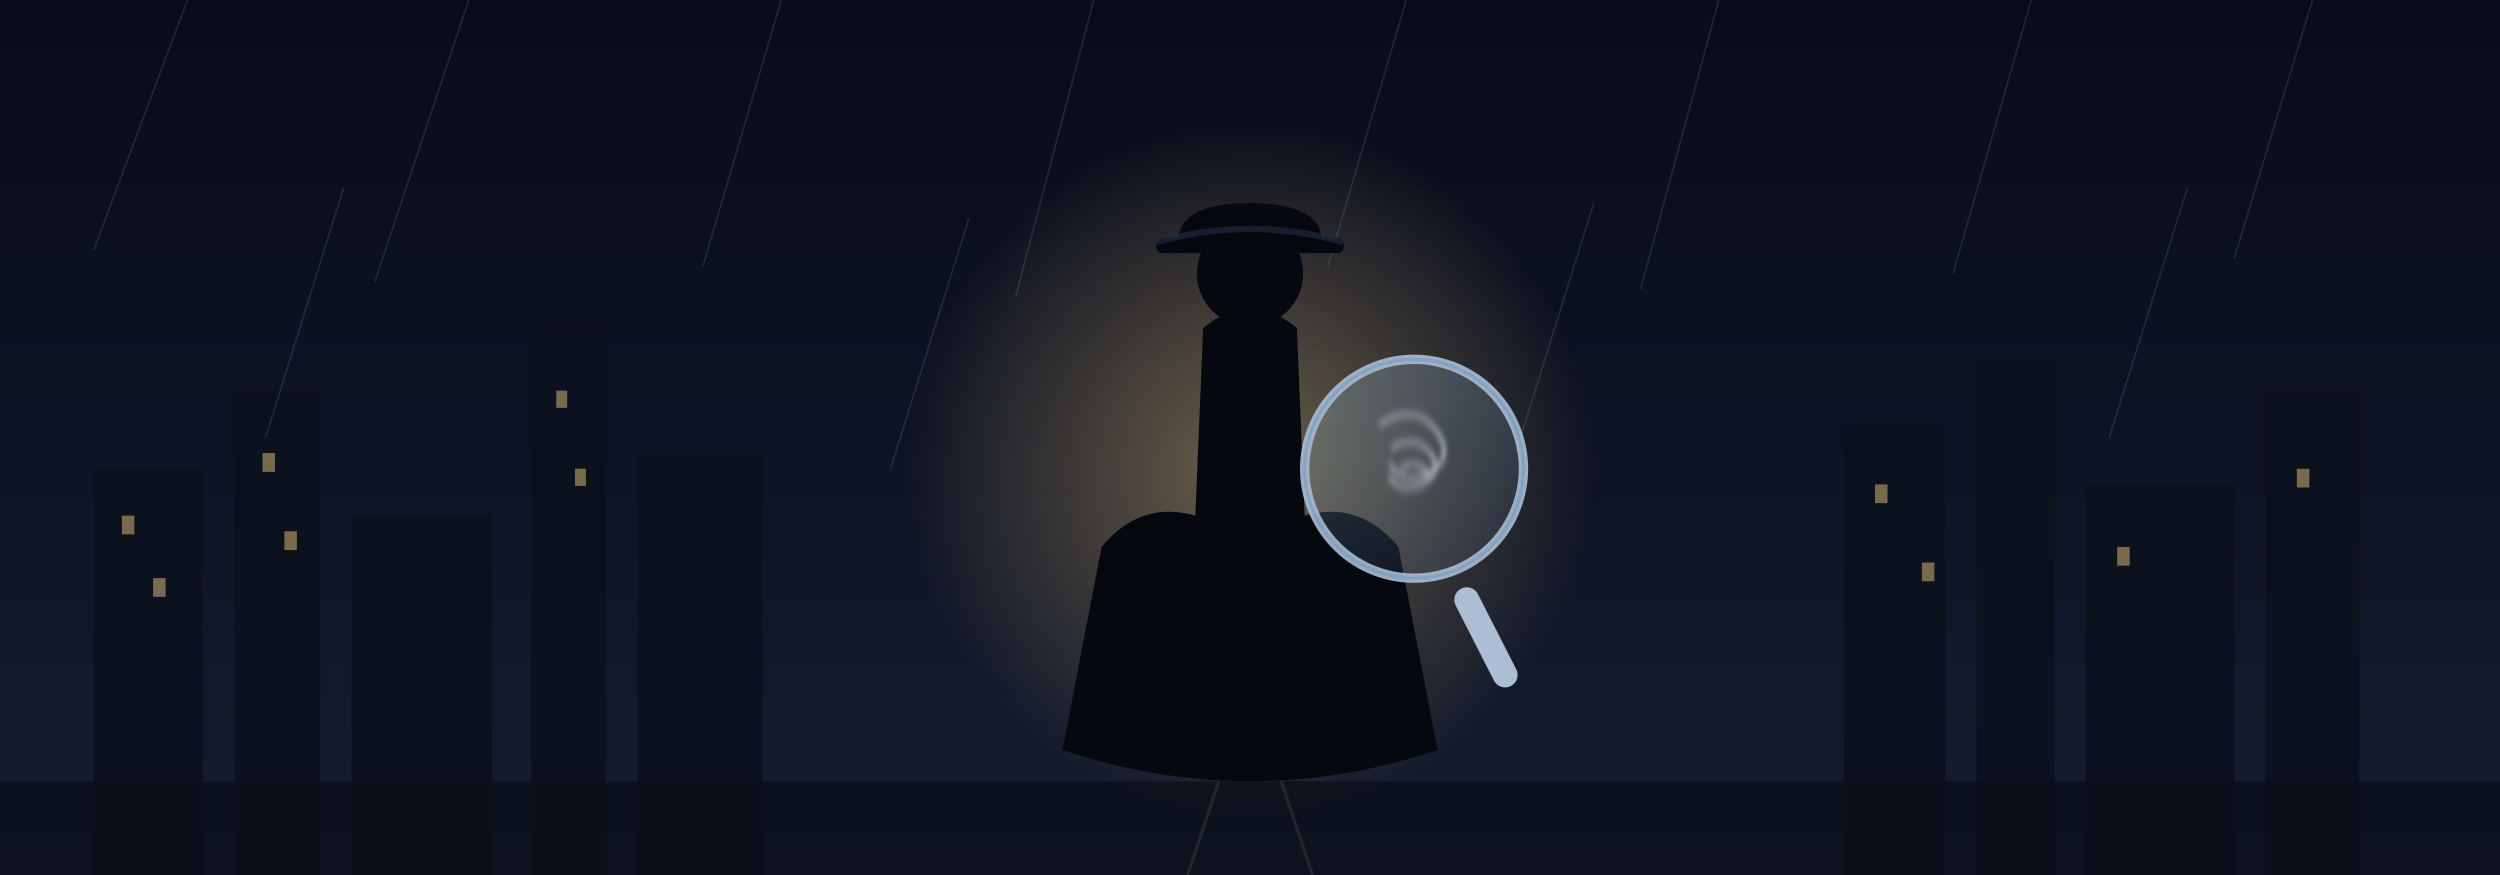
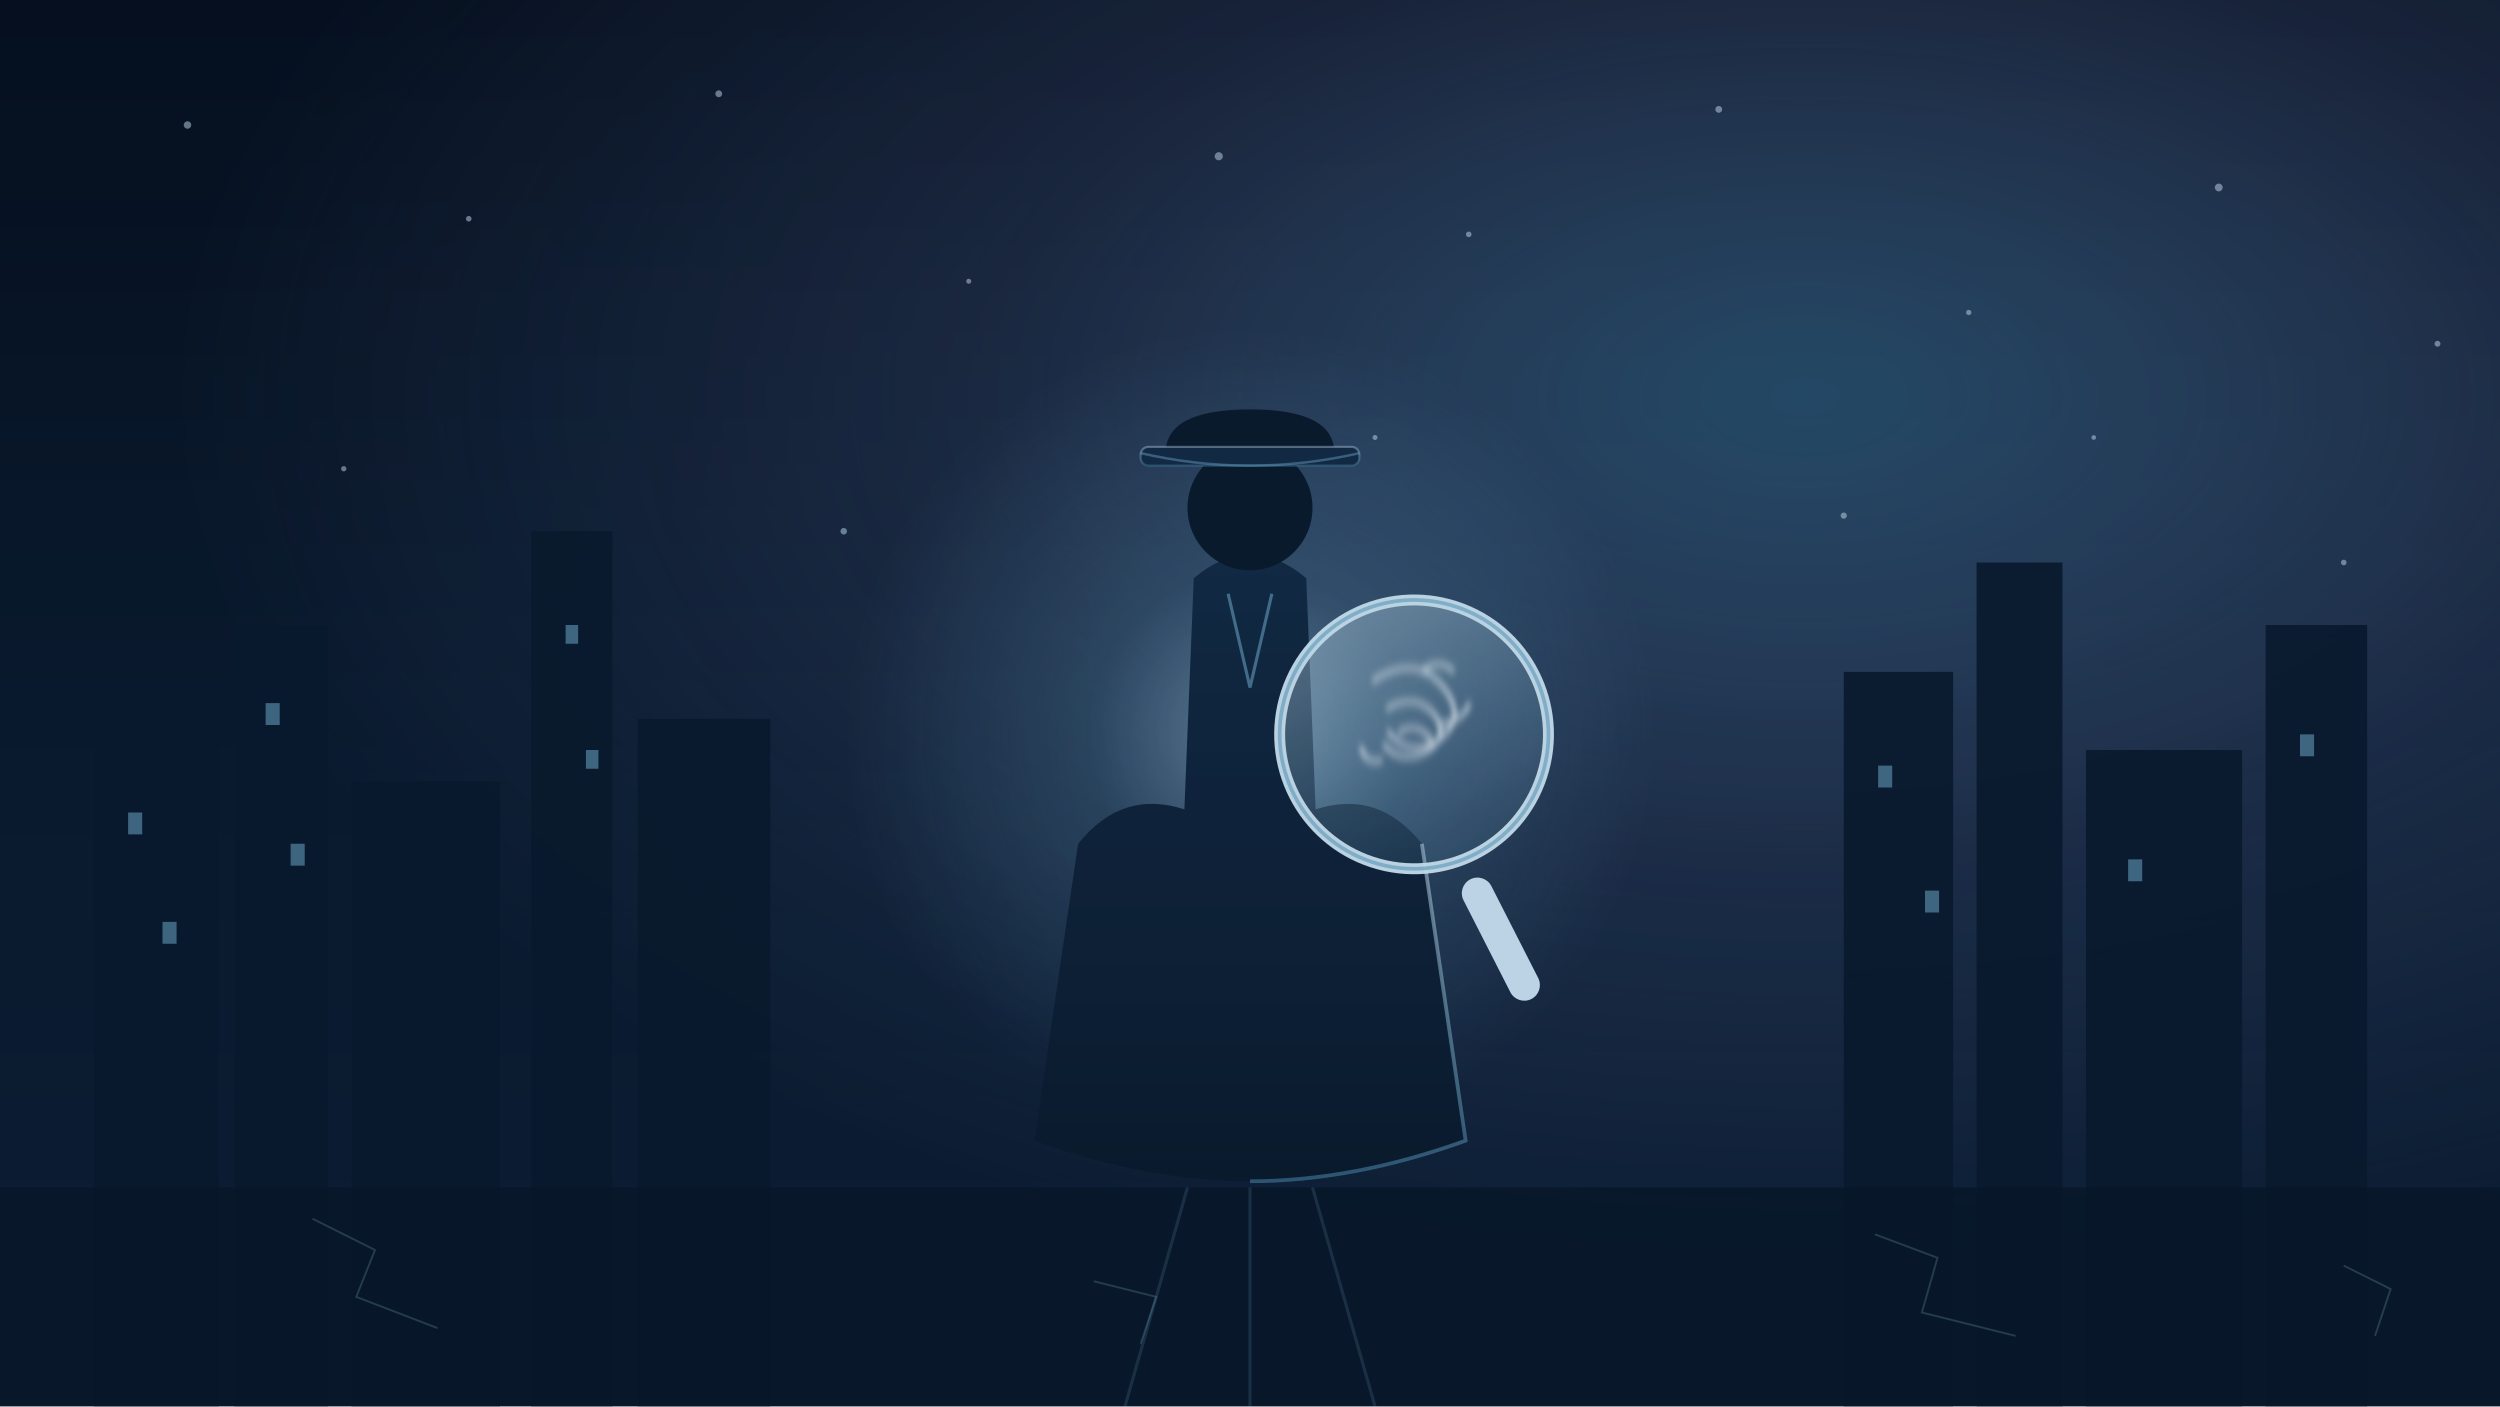
- <svg xmlns="http://www.w3.org/2000/svg" viewBox="0 0 1600 560" width="1600" height="560">
+ <svg xmlns="http://www.w3.org/2000/svg" viewBox="0 0 1600 900" width="1600" height="900">
  <defs>
    <linearGradient id="sky" x1="0" y1="0" x2="0" y2="1">
-       <stop offset="0" stop-color="#0a0e1a" />
-       <stop offset="0.55" stop-color="#101728" />
-       <stop offset="1" stop-color="#1a2336" />
+       <stop offset="0" stop-color="#061020" />
+       <stop offset="0.5" stop-color="#0a1b30" />
+       <stop offset="1" stop-color="#0d2038" />
    </linearGradient>
+     <radialGradient id="aurora" cx="0.72" cy="0.28" r="0.65">
+       <stop offset="0" stop-color="#3f7ea6" stop-opacity="0.55" />
+       <stop offset="0.5" stop-color="#7a8fc9" stop-opacity="0.18" />
+       <stop offset="1" stop-color="#7a8fc9" stop-opacity="0" />
+     </radialGradient>
    <radialGradient id="lamp" cx="0.5" cy="0.5" r="0.5">
-       <stop offset="0" stop-color="#ffd98a" stop-opacity="0.95" />
-       <stop offset="1" stop-color="#ffd98a" stop-opacity="0" />
+       <stop offset="0" stop-color="#bfe6ff" stop-opacity="0.9" />
+       <stop offset="0.4" stop-color="#7fc4e8" stop-opacity="0.35" />
+       <stop offset="1" stop-color="#7fc4e8" stop-opacity="0" />
    </radialGradient>
    <linearGradient id="glass" x1="0" y1="0" x2="1" y2="1">
-       <stop offset="0" stop-color="#bfe9ff" stop-opacity="0.35" />
-       <stop offset="1" stop-color="#7fb6e6" stop-opacity="0.08" />
+       <stop offset="0" stop-color="#d6f0ff" stop-opacity="0.5" />
+       <stop offset="1" stop-color="#5a9fc4" stop-opacity="0.1" />
    </linearGradient>
-     <filter id="soft" x="-20%" y="-20%" width="140%" height="140%">
-       <feGaussianBlur stdDeviation="2.2" />
+     <linearGradient id="coat" x1="0" y1="0" x2="0" y2="1">
+       <stop offset="0" stop-color="#132c48" />
+       <stop offset="1" stop-color="#0b1c30" />
+     </linearGradient>
+     <linearGradient id="rim" x1="0" y1="0" x2="0" y2="1">
+       <stop offset="0" stop-color="#cfe9fb" />
+       <stop offset="1" stop-color="#4d8fb5" />
+     </linearGradient>
+     <filter id="soft" x="-30%" y="-30%" width="160%" height="160%">
+       <feGaussianBlur stdDeviation="2.4" />
+     </filter>
+     <filter id="softBig" x="-40%" y="-40%" width="180%" height="180%">
+       <feGaussianBlur stdDeviation="8" />
    </filter>
  </defs>
-   <rect width="1600" height="560" fill="url(#sky)" />
-   <g fill="#0c1320" opacity="0.9">
-     <rect x="60" y="300" width="70" height="260" />
-     <rect x="150" y="250" width="55" height="310" />
-     <rect x="225" y="330" width="90" height="230" />
-     <rect x="340" y="210" width="48" height="350" />
-     <rect x="408" y="290" width="80" height="270" />
-     <rect x="1180" y="270" width="65" height="290" />
-     <rect x="1265" y="230" width="50" height="330" />
-     <rect x="1335" y="310" width="95" height="250" />
-     <rect x="1450" y="250" width="60" height="310" />
+   <rect width="1600" height="900" fill="url(#sky)" />
+   <rect width="1600" height="900" fill="url(#aurora)" />
+   <g fill="#0a1b30" opacity="0.92">
+     <rect x="60" y="470" width="80" height="430" />
+     <rect x="150" y="400" width="60" height="500" />
+     <rect x="225" y="500" width="95" height="400" />
+     <rect x="340" y="340" width="52" height="560" />
+     <rect x="408" y="460" width="85" height="440" />
+     <rect x="1180" y="430" width="70" height="470" />
+     <rect x="1265" y="360" width="55" height="540" />
+     <rect x="1335" y="480" width="100" height="420" />
+     <rect x="1450" y="400" width="65" height="500" />
  </g>
-   <g fill="#ffd98a" opacity="0.55">
-     <rect x="78" y="330" width="8" height="12" />
-     <rect x="98" y="370" width="8" height="12" />
-     <rect x="168" y="290" width="8" height="12" />
-     <rect x="182" y="340" width="8" height="12" />
-     <rect x="356" y="250" width="7" height="11" />
-     <rect x="368" y="300" width="7" height="11" />
-     <rect x="1200" y="310" width="8" height="12" />
-     <rect x="1230" y="360" width="8" height="12" />
-     <rect x="1355" y="350" width="8" height="12" />
-     <rect x="1470" y="300" width="8" height="12" />
+   <g fill="#7fc4e8" opacity="0.5">
+     <rect x="82" y="520" width="9" height="14" />
+     <rect x="104" y="590" width="9" height="14" />
+     <rect x="170" y="450" width="9" height="14" />
+     <rect x="186" y="540" width="9" height="14" />
+     <rect x="362" y="400" width="8" height="12" />
+     <rect x="375" y="480" width="8" height="12" />
+     <rect x="1202" y="490" width="9" height="14" />
+     <rect x="1232" y="570" width="9" height="14" />
+     <rect x="1362" y="550" width="9" height="14" />
+     <rect x="1472" y="470" width="9" height="14" />
  </g>
-   <circle cx="800" cy="300" r="220" fill="url(#lamp)" opacity="0.5" />
-   <g stroke="#9fb8d6" stroke-width="1" opacity="0.20">
-     <line x1="120" y1="0" x2="60" y2="160" />
-     <line x1="300" y1="0" x2="240" y2="180" />
-     <line x1="500" y1="0" x2="450" y2="170" />
-     <line x1="700" y1="0" x2="650" y2="190" />
-     <line x1="900" y1="0" x2="850" y2="170" />
-     <line x1="1100" y1="0" x2="1050" y2="185" />
-     <line x1="1300" y1="0" x2="1250" y2="175" />
-     <line x1="1480" y1="0" x2="1430" y2="165" />
-     <line x1="220" y1="120" x2="170" y2="280" />
-     <line x1="620" y1="140" x2="570" y2="300" />
-     <line x1="1020" y1="130" x2="970" y2="290" />
-     <line x1="1400" y1="120" x2="1350" y2="280" />
+   <circle cx="800" cy="470" r="260" fill="url(#lamp)" opacity="0.55" />
+   <g fill="#d6f0ff" opacity="0.5">
+     <circle cx="120" cy="80" r="2.4" />
+     <circle cx="300" cy="140" r="1.8" />
+     <circle cx="460" cy="60" r="2.2" />
+     <circle cx="620" cy="180" r="1.6" />
+     <circle cx="780" cy="100" r="2.6" />
+     <circle cx="940" cy="150" r="1.8" />
+     <circle cx="1100" cy="70" r="2.2" />
+     <circle cx="1260" cy="200" r="1.7" />
+     <circle cx="1420" cy="120" r="2.5" />
+     <circle cx="1560" cy="220" r="1.9" />
+     <circle cx="220" cy="300" r="1.7" />
+     <circle cx="540" cy="340" r="2.1" />
+     <circle cx="880" cy="280" r="1.6" />
+     <circle cx="1180" cy="330" r="2.0" />
+     <circle cx="1340" cy="280" r="1.5" />
+     <circle cx="1500" cy="360" r="1.8" />
  </g>
-   <g fill="#05080f" transform="translate(800,360)">
-     <path d="M-95,-10 Q-70,-40 -35,-30 L-30,-150 Q0,-175 30,-150 L35,-30 Q70,-40 95,-10              L120,120 Q60,140 0,140 Q-60,140 -120,120 Z" />
-     <circle cx="0" cy="-185" r="34" />
-     <path d="M-46,-205 Q-46,-230 0,-230 Q46,-230 46,-205 Z" />
-     <rect x="-60" y="-208" width="120" height="10" rx="4" />
+   <g transform="translate(800,560)">
+     <path d="M-110,-20 Q-82,-55 -42,-42 L-36,-190 Q0,-220 36,-190 L42,-42 Q82,-55 110,-20              L138,170 Q66,196 0,196 Q-66,196 -138,170 Z" fill="url(#coat)" />
+     <path d="M110,-20 L138,170 Q66,196 0,196" fill="none" stroke="url(#rim)" stroke-width="2.4" opacity="0.55" />
+     <circle cx="0" cy="-235" r="40" fill="#0b1c30" />
+     <path d="M-54,-270 Q-54,-298 0,-298 Q54,-298 54,-270 Z" fill="#0b1c30" />
+     <rect x="-70" y="-274" width="140" height="12" rx="5" fill="#132c48" />
+     <rect x="-70" y="-274" width="140" height="12" rx="5" fill="none" stroke="url(#rim)" stroke-width="1.4" opacity="0.4" />
+     <path d="M-70,-270 Q0,-254 70,-270" fill="none" stroke="#7fc4e8" stroke-width="1.6" opacity="0.4" />
+     <path d="M-14,-180 L0,-120 L14,-180" fill="none" stroke="#7fc4e8" stroke-width="2" opacity="0.5" />
  </g>
-   <path d="M740,155 Q800,138 860,155" stroke="#2a3650" stroke-width="4" fill="none" opacity="0.6" />
-   <g transform="translate(905,300) rotate(18)">
-     <circle cx="0" cy="0" r="70" fill="url(#glass)" stroke="#cfe6ff" stroke-width="6" opacity="0.9" />
-     <circle cx="0" cy="0" r="70" fill="none" stroke="#7fb6e6" stroke-width="2" opacity="0.5" />
-     <rect x="58" y="58" width="70" height="16" rx="8" transform="rotate(45 58 58)" fill="#cfe6ff" />
-     <g stroke="#eaf4ff" stroke-width="2.4" fill="none" opacity="0.85" filter="url(#soft)">
-       <path d="M-30,-20 q18,-22 38,-6 q14,12 2,26 q-12,12 -26,2" />
-       <path d="M-18,-8 q12,-14 26,-4 q10,9 0,20 q-10,10 -22,2" />
-       <path d="M-8,2 q8,-9 18,-2" />
+   <g transform="translate(905,470) rotate(18)">
+     <circle cx="0" cy="0" r="86" fill="url(#glass)" stroke="#d6f0ff" stroke-width="7" opacity="0.95" />
+     <circle cx="0" cy="0" r="86" fill="none" stroke="#5a9fc4" stroke-width="2.4" opacity="0.55" />
+     <rect x="70" y="70" width="86" height="20" rx="10" transform="rotate(45 70 70)" fill="#cfe9fb" />
+     <g stroke="#eaf7ff" stroke-width="2.6" fill="none" opacity="0.9" filter="url(#soft)">
+       <path d="M-36,-24 q22,-28 48,-8 q17,14 3,32 q-15,15 -32,3" />
+       <path d="M-22,-10 q15,-17 32,-5 q12,11 0,24 q-12,12 -27,3" />
+       <path d="M-10,2 q9,-11 22,-2" />
+       <path d="M-30,18 q6,10 16,4 M-8,-40 q8,-12 20,-6 M28,-30 q-2,14 -14,18" />
    </g>
  </g>
-   <rect x="0" y="500" width="1600" height="60" fill="#0a1018" opacity="0.7" />
-   <g stroke="#ffd98a" stroke-width="2" opacity="0.12">
-     <line x1="780" y1="500" x2="760" y2="560" />
-     <line x1="820" y1="500" x2="840" y2="560" />
+   <rect x="0" y="760" width="1600" height="140" fill="#08182a" opacity="0.85" />
+   <g stroke="#7fc4e8" stroke-width="2" opacity="0.16">
+     <line x1="760" y1="760" x2="720" y2="900" />
+     <line x1="800" y1="760" x2="800" y2="900" />
+     <line x1="840" y1="760" x2="880" y2="900" />
  </g>
-   <rect width="1600" height="560" fill="#05080f" opacity="0.18" />
+   <g stroke="#9bd3f0" stroke-width="1.2" opacity="0.22" fill="none">
+     <path d="M200,780 L240,800 L228,830 L280,850" />
+     <path d="M1200,790 L1240,805 L1230,840 L1290,855" />
+     <path d="M700,820 L740,830 L730,860" />
+     <path d="M1500,810 L1530,825 L1520,855" />
+   </g>
+   <rect width="1600" height="900" fill="#050a14" opacity="0.10" />
</svg>
